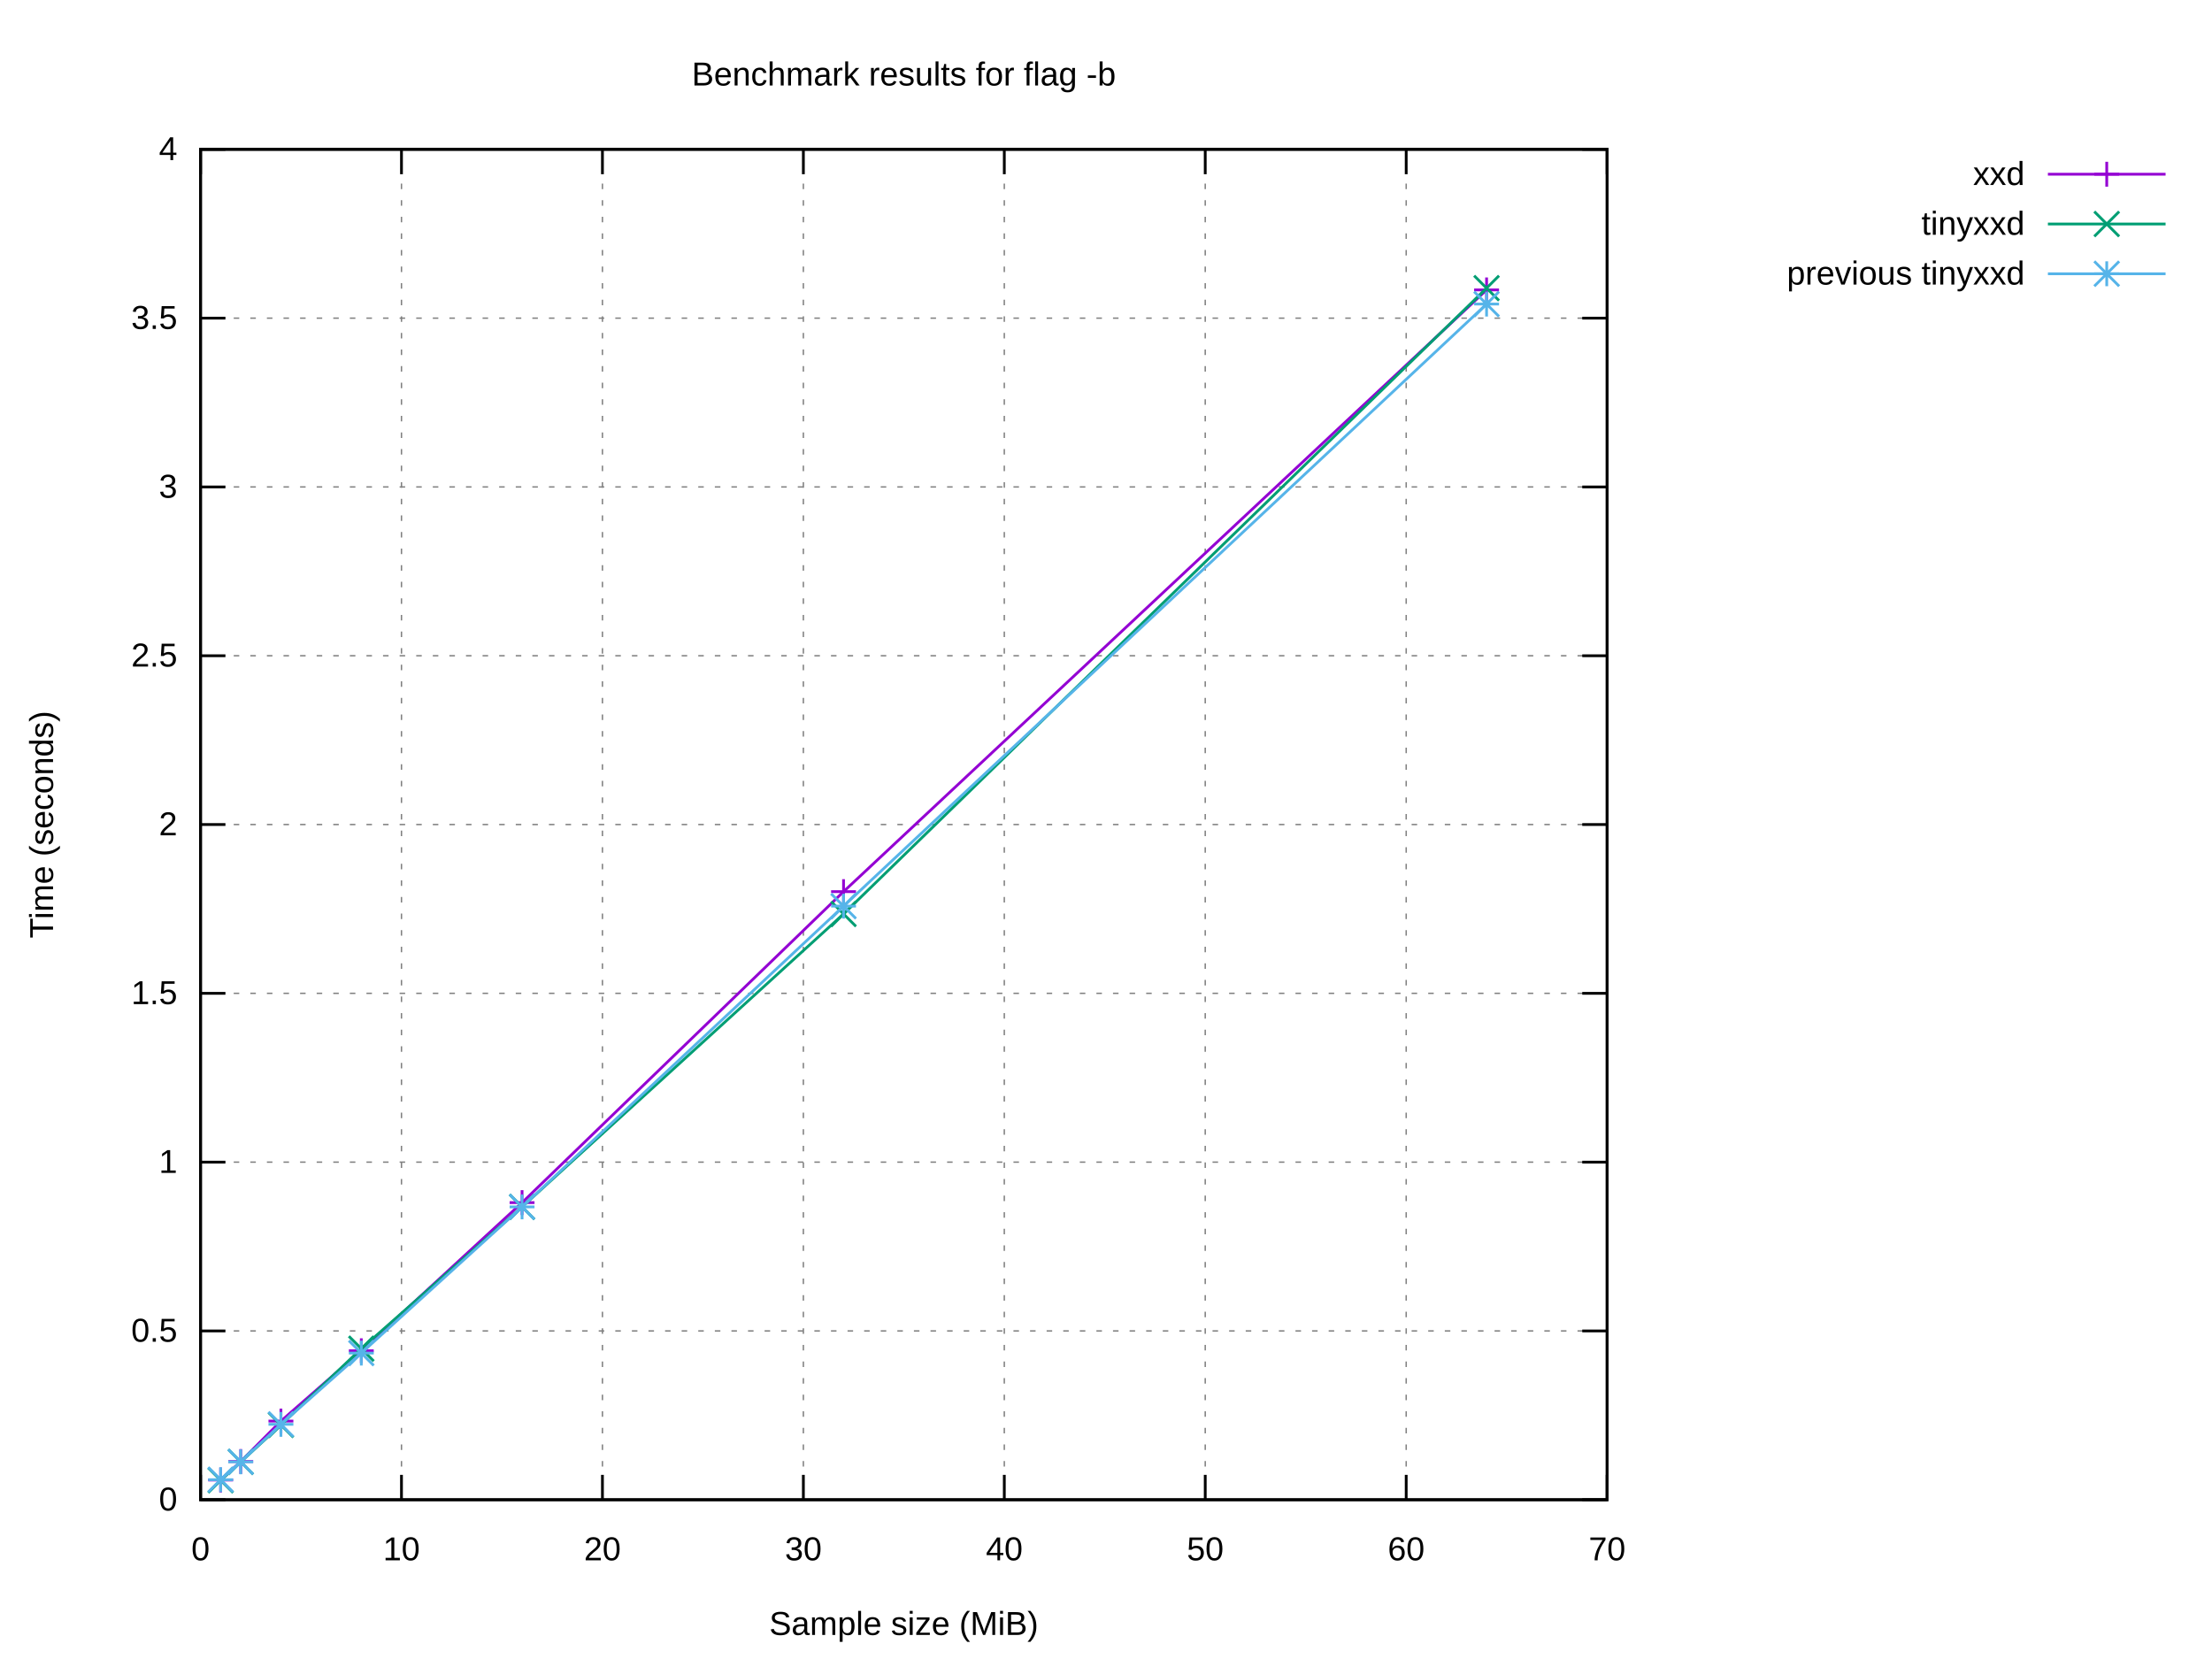
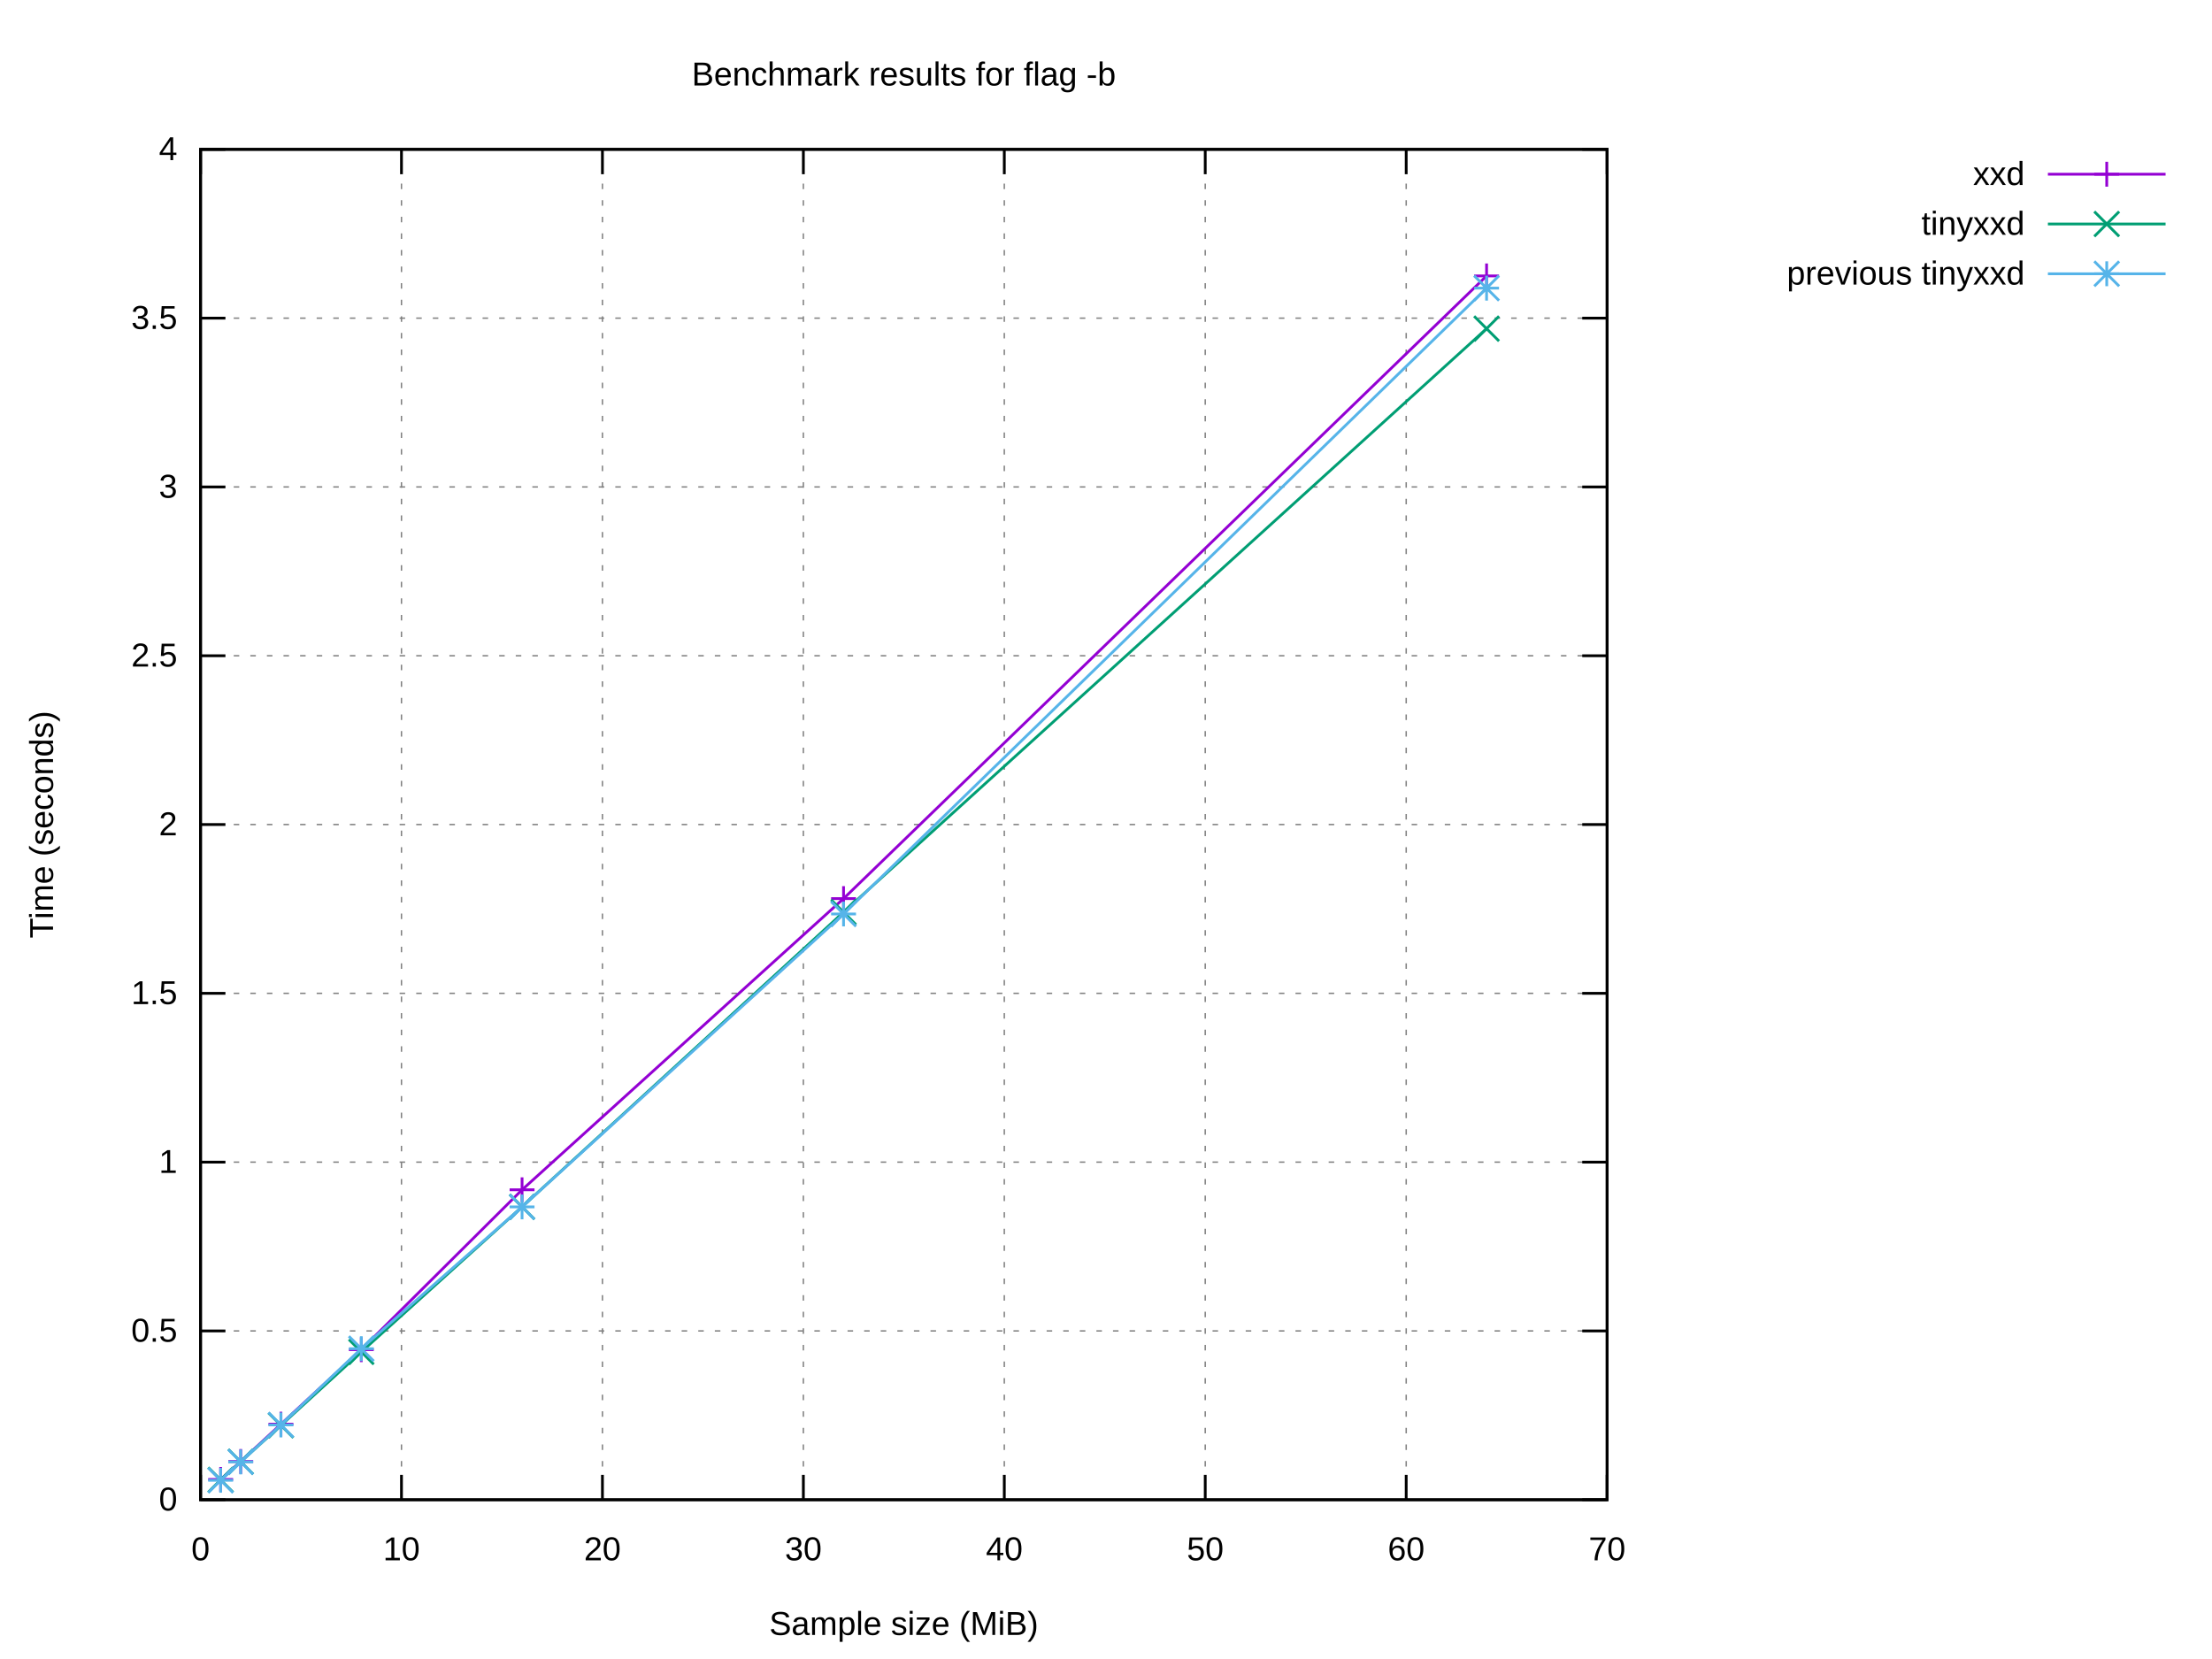
<svg xmlns="http://www.w3.org/2000/svg" xmlns:xlink="http://www.w3.org/1999/xlink" width="800" height="600" viewBox="0 0 800 600">
  <g id="gnuplot_canvas">
    <rect x="0" y="0" width="800" height="600" fill="#ffffff" />
    <defs>
      <circle id="gpDot" r="0.5" stroke-width="0.5" stroke="currentColor" />
      <path id="gpPt0" stroke-width="0.222" stroke="currentColor" d="M-1,0 h2 M0,-1 v2" />
      <path id="gpPt1" stroke-width="0.222" stroke="currentColor" d="M-1,-1 L1,1 M1,-1 L-1,1" />
      <path id="gpPt2" stroke-width="0.222" stroke="currentColor" d="M-1,0 L1,0 M0,-1 L0,1 M-1,-1 L1,1 M-1,1 L1,-1" />
      <rect id="gpPt3" stroke-width="0.222" stroke="currentColor" x="-1" y="-1" width="2" height="2" />
      <rect id="gpPt4" stroke-width="0.222" stroke="currentColor" fill="currentColor" x="-1" y="-1" width="2" height="2" />
      <circle id="gpPt5" stroke-width="0.222" stroke="currentColor" cx="0" cy="0" r="1" />
      <use xlink:href="#gpPt5" id="gpPt6" fill="currentColor" stroke="none" />
      <path id="gpPt7" stroke-width="0.222" stroke="currentColor" d="M0,-1.33 L-1.33,0.67 L1.33,0.67 z" />
      <use xlink:href="#gpPt7" id="gpPt8" fill="currentColor" stroke="none" />
      <use xlink:href="#gpPt7" id="gpPt9" stroke="currentColor" transform="rotate(180)" />
      <use xlink:href="#gpPt9" id="gpPt10" fill="currentColor" stroke="none" />
      <use xlink:href="#gpPt3" id="gpPt11" stroke="currentColor" transform="rotate(45)" />
      <use xlink:href="#gpPt11" id="gpPt12" fill="currentColor" stroke="none" />
      <path id="gpPt13" stroke-width="0.222" stroke="currentColor" d="M0,1.330 L1.265,0.411 L0.782,-1.067 L-0.782,-1.076 L-1.265,0.411 z" />
      <use xlink:href="#gpPt13" id="gpPt14" fill="currentColor" stroke="none" />
      <filter id="textbox" filterUnits="objectBoundingBox" x="0" y="0" height="1" width="1">
        <feFlood flood-color="#FFFFFF" flood-opacity="1" result="bgnd" />
        <feComposite in="SourceGraphic" in2="bgnd" operator="atop" />
      </filter>
      <filter id="greybox" filterUnits="objectBoundingBox" x="0" y="0" height="1" width="1">
        <feFlood flood-color="lightgrey" flood-opacity="1" result="grey" />
        <feComposite in="SourceGraphic" in2="grey" operator="atop" />
      </filter>
    </defs>
    <g fill="none" color="#FFFFFF" stroke="currentColor" stroke-width="1.00" stroke-linecap="butt" stroke-linejoin="miter">
</g>
    <g fill="none" color="black" stroke="currentColor" stroke-width="1.00" stroke-linecap="butt" stroke-linejoin="miter">
</g>
    <g fill="none" color="black" stroke="black" stroke-width="0.50" stroke-linecap="butt" stroke-linejoin="miter">
</g>
    <g fill="none" color="gray" stroke="currentColor" stroke-width="0.50" stroke-linecap="butt" stroke-linejoin="miter">
      <path stroke="gray" stroke-dasharray="2,4" class="gridline" d="M72.53,542.40 L581.24,542.40  " />
    </g>
    <g fill="none" color="gray" stroke="gray" stroke-width="1.00" stroke-linecap="butt" stroke-linejoin="miter">
</g>
    <g fill="none" color="black" stroke="currentColor" stroke-width="1.00" stroke-linecap="butt" stroke-linejoin="miter">
      <path stroke="black" d="M72.53,542.40 L81.53,542.40 M581.24,542.40 L572.24,542.40  " />
      <g transform="translate(64.14,546.30)" stroke="none" fill="black" font-family="Arial" font-size="12.00" text-anchor="end">
        <text>
          <tspan font-family="Arial"> 0</tspan>
        </text>
      </g>
    </g>
    <g fill="none" color="black" stroke="currentColor" stroke-width="1.00" stroke-linecap="butt" stroke-linejoin="miter">
</g>
    <g fill="none" color="black" stroke="black" stroke-width="0.50" stroke-linecap="butt" stroke-linejoin="miter">
</g>
    <g fill="none" color="gray" stroke="currentColor" stroke-width="0.50" stroke-linecap="butt" stroke-linejoin="miter">
      <path stroke="gray" stroke-dasharray="2,4" class="gridline" d="M72.53,481.35 L581.24,481.35  " />
    </g>
    <g fill="none" color="gray" stroke="gray" stroke-width="1.00" stroke-linecap="butt" stroke-linejoin="miter">
</g>
    <g fill="none" color="black" stroke="currentColor" stroke-width="1.00" stroke-linecap="butt" stroke-linejoin="miter">
      <path stroke="black" d="M72.53,481.35 L81.53,481.35 M581.24,481.35 L572.24,481.35  " />
      <g transform="translate(64.14,485.25)" stroke="none" fill="black" font-family="Arial" font-size="12.00" text-anchor="end">
        <text>
          <tspan font-family="Arial"> 0.5</tspan>
        </text>
      </g>
    </g>
    <g fill="none" color="black" stroke="currentColor" stroke-width="1.00" stroke-linecap="butt" stroke-linejoin="miter">
</g>
    <g fill="none" color="black" stroke="black" stroke-width="0.50" stroke-linecap="butt" stroke-linejoin="miter">
</g>
    <g fill="none" color="gray" stroke="currentColor" stroke-width="0.50" stroke-linecap="butt" stroke-linejoin="miter">
      <path stroke="gray" stroke-dasharray="2,4" class="gridline" d="M72.53,420.30 L581.24,420.30  " />
    </g>
    <g fill="none" color="gray" stroke="gray" stroke-width="1.00" stroke-linecap="butt" stroke-linejoin="miter">
</g>
    <g fill="none" color="black" stroke="currentColor" stroke-width="1.00" stroke-linecap="butt" stroke-linejoin="miter">
      <path stroke="black" d="M72.53,420.30 L81.53,420.30 M581.24,420.30 L572.24,420.30  " />
      <g transform="translate(64.14,424.20)" stroke="none" fill="black" font-family="Arial" font-size="12.00" text-anchor="end">
        <text>
          <tspan font-family="Arial"> 1</tspan>
        </text>
      </g>
    </g>
    <g fill="none" color="black" stroke="currentColor" stroke-width="1.00" stroke-linecap="butt" stroke-linejoin="miter">
</g>
    <g fill="none" color="black" stroke="black" stroke-width="0.50" stroke-linecap="butt" stroke-linejoin="miter">
</g>
    <g fill="none" color="gray" stroke="currentColor" stroke-width="0.50" stroke-linecap="butt" stroke-linejoin="miter">
      <path stroke="gray" stroke-dasharray="2,4" class="gridline" d="M72.53,359.25 L581.24,359.25  " />
    </g>
    <g fill="none" color="gray" stroke="gray" stroke-width="1.00" stroke-linecap="butt" stroke-linejoin="miter">
</g>
    <g fill="none" color="black" stroke="currentColor" stroke-width="1.00" stroke-linecap="butt" stroke-linejoin="miter">
      <path stroke="black" d="M72.53,359.25 L81.53,359.25 M581.24,359.25 L572.24,359.25  " />
      <g transform="translate(64.14,363.15)" stroke="none" fill="black" font-family="Arial" font-size="12.00" text-anchor="end">
        <text>
          <tspan font-family="Arial"> 1.5</tspan>
        </text>
      </g>
    </g>
    <g fill="none" color="black" stroke="currentColor" stroke-width="1.00" stroke-linecap="butt" stroke-linejoin="miter">
</g>
    <g fill="none" color="black" stroke="black" stroke-width="0.50" stroke-linecap="butt" stroke-linejoin="miter">
</g>
    <g fill="none" color="gray" stroke="currentColor" stroke-width="0.50" stroke-linecap="butt" stroke-linejoin="miter">
      <path stroke="gray" stroke-dasharray="2,4" class="gridline" d="M72.53,298.20 L581.24,298.20  " />
    </g>
    <g fill="none" color="gray" stroke="gray" stroke-width="1.00" stroke-linecap="butt" stroke-linejoin="miter">
</g>
    <g fill="none" color="black" stroke="currentColor" stroke-width="1.00" stroke-linecap="butt" stroke-linejoin="miter">
      <path stroke="black" d="M72.53,298.20 L81.53,298.20 M581.24,298.20 L572.24,298.20  " />
      <g transform="translate(64.14,302.10)" stroke="none" fill="black" font-family="Arial" font-size="12.00" text-anchor="end">
        <text>
          <tspan font-family="Arial"> 2</tspan>
        </text>
      </g>
    </g>
    <g fill="none" color="black" stroke="currentColor" stroke-width="1.00" stroke-linecap="butt" stroke-linejoin="miter">
</g>
    <g fill="none" color="black" stroke="black" stroke-width="0.50" stroke-linecap="butt" stroke-linejoin="miter">
</g>
    <g fill="none" color="gray" stroke="currentColor" stroke-width="0.50" stroke-linecap="butt" stroke-linejoin="miter">
      <path stroke="gray" stroke-dasharray="2,4" class="gridline" d="M72.53,237.16 L581.24,237.16  " />
    </g>
    <g fill="none" color="gray" stroke="gray" stroke-width="1.00" stroke-linecap="butt" stroke-linejoin="miter">
</g>
    <g fill="none" color="black" stroke="currentColor" stroke-width="1.00" stroke-linecap="butt" stroke-linejoin="miter">
      <path stroke="black" d="M72.53,237.16 L81.53,237.16 M581.24,237.16 L572.24,237.16  " />
      <g transform="translate(64.14,241.06)" stroke="none" fill="black" font-family="Arial" font-size="12.00" text-anchor="end">
        <text>
          <tspan font-family="Arial"> 2.5</tspan>
        </text>
      </g>
    </g>
    <g fill="none" color="black" stroke="currentColor" stroke-width="1.00" stroke-linecap="butt" stroke-linejoin="miter">
</g>
    <g fill="none" color="black" stroke="black" stroke-width="0.50" stroke-linecap="butt" stroke-linejoin="miter">
</g>
    <g fill="none" color="gray" stroke="currentColor" stroke-width="0.50" stroke-linecap="butt" stroke-linejoin="miter">
      <path stroke="gray" stroke-dasharray="2,4" class="gridline" d="M72.53,176.11 L581.24,176.11  " />
    </g>
    <g fill="none" color="gray" stroke="gray" stroke-width="1.00" stroke-linecap="butt" stroke-linejoin="miter">
</g>
    <g fill="none" color="black" stroke="currentColor" stroke-width="1.00" stroke-linecap="butt" stroke-linejoin="miter">
      <path stroke="black" d="M72.53,176.11 L81.53,176.11 M581.24,176.11 L572.24,176.11  " />
      <g transform="translate(64.14,180.01)" stroke="none" fill="black" font-family="Arial" font-size="12.00" text-anchor="end">
        <text>
          <tspan font-family="Arial"> 3</tspan>
        </text>
      </g>
    </g>
    <g fill="none" color="black" stroke="currentColor" stroke-width="1.00" stroke-linecap="butt" stroke-linejoin="miter">
</g>
    <g fill="none" color="black" stroke="black" stroke-width="0.50" stroke-linecap="butt" stroke-linejoin="miter">
</g>
    <g fill="none" color="gray" stroke="currentColor" stroke-width="0.50" stroke-linecap="butt" stroke-linejoin="miter">
      <path stroke="gray" stroke-dasharray="2,4" class="gridline" d="M72.53,115.06 L581.24,115.06  " />
    </g>
    <g fill="none" color="gray" stroke="gray" stroke-width="1.00" stroke-linecap="butt" stroke-linejoin="miter">
</g>
    <g fill="none" color="black" stroke="currentColor" stroke-width="1.00" stroke-linecap="butt" stroke-linejoin="miter">
      <path stroke="black" d="M72.53,115.06 L81.53,115.06 M581.24,115.06 L572.24,115.06  " />
      <g transform="translate(64.14,118.96)" stroke="none" fill="black" font-family="Arial" font-size="12.00" text-anchor="end">
        <text>
          <tspan font-family="Arial"> 3.5</tspan>
        </text>
      </g>
    </g>
    <g fill="none" color="black" stroke="currentColor" stroke-width="1.00" stroke-linecap="butt" stroke-linejoin="miter">
</g>
    <g fill="none" color="black" stroke="black" stroke-width="0.50" stroke-linecap="butt" stroke-linejoin="miter">
</g>
    <g fill="none" color="gray" stroke="currentColor" stroke-width="0.50" stroke-linecap="butt" stroke-linejoin="miter">
      <path stroke="gray" stroke-dasharray="2,4" class="gridline" d="M72.53,54.01 L581.24,54.01  " />
    </g>
    <g fill="none" color="gray" stroke="gray" stroke-width="1.00" stroke-linecap="butt" stroke-linejoin="miter">
</g>
    <g fill="none" color="black" stroke="currentColor" stroke-width="1.00" stroke-linecap="butt" stroke-linejoin="miter">
      <path stroke="black" d="M72.53,54.01 L81.53,54.01 M581.24,54.01 L572.24,54.01  " />
      <g transform="translate(64.14,57.91)" stroke="none" fill="black" font-family="Arial" font-size="12.00" text-anchor="end">
        <text>
          <tspan font-family="Arial"> 4</tspan>
        </text>
      </g>
    </g>
    <g fill="none" color="black" stroke="currentColor" stroke-width="1.00" stroke-linecap="butt" stroke-linejoin="miter">
</g>
    <g fill="none" color="black" stroke="black" stroke-width="0.50" stroke-linecap="butt" stroke-linejoin="miter">
</g>
    <g fill="none" color="gray" stroke="currentColor" stroke-width="0.50" stroke-linecap="butt" stroke-linejoin="miter">
      <path stroke="gray" stroke-dasharray="2,4" class="gridline" d="M72.53,542.40 L72.53,54.01  " />
    </g>
    <g fill="none" color="gray" stroke="gray" stroke-width="1.00" stroke-linecap="butt" stroke-linejoin="miter">
</g>
    <g fill="none" color="black" stroke="currentColor" stroke-width="1.00" stroke-linecap="butt" stroke-linejoin="miter">
      <path stroke="black" d="M72.53,542.40 L72.53,533.40 M72.53,54.01 L72.53,63.01  " />
      <g transform="translate(72.53,564.30)" stroke="none" fill="black" font-family="Arial" font-size="12.00" text-anchor="middle">
        <text>
          <tspan font-family="Arial"> 0</tspan>
        </text>
      </g>
    </g>
    <g fill="none" color="black" stroke="currentColor" stroke-width="1.00" stroke-linecap="butt" stroke-linejoin="miter">
</g>
    <g fill="none" color="black" stroke="black" stroke-width="0.50" stroke-linecap="butt" stroke-linejoin="miter">
</g>
    <g fill="none" color="gray" stroke="currentColor" stroke-width="0.50" stroke-linecap="butt" stroke-linejoin="miter">
      <path stroke="gray" stroke-dasharray="2,4" class="gridline" d="M145.20,542.40 L145.20,54.01  " />
    </g>
    <g fill="none" color="gray" stroke="gray" stroke-width="1.00" stroke-linecap="butt" stroke-linejoin="miter">
</g>
    <g fill="none" color="black" stroke="currentColor" stroke-width="1.00" stroke-linecap="butt" stroke-linejoin="miter">
      <path stroke="black" d="M145.20,542.40 L145.20,533.40 M145.20,54.01 L145.20,63.01  " />
      <g transform="translate(145.20,564.30)" stroke="none" fill="black" font-family="Arial" font-size="12.00" text-anchor="middle">
        <text>
          <tspan font-family="Arial"> 10</tspan>
        </text>
      </g>
    </g>
    <g fill="none" color="black" stroke="currentColor" stroke-width="1.00" stroke-linecap="butt" stroke-linejoin="miter">
</g>
    <g fill="none" color="black" stroke="black" stroke-width="0.50" stroke-linecap="butt" stroke-linejoin="miter">
</g>
    <g fill="none" color="gray" stroke="currentColor" stroke-width="0.50" stroke-linecap="butt" stroke-linejoin="miter">
      <path stroke="gray" stroke-dasharray="2,4" class="gridline" d="M217.88,542.40 L217.88,54.01  " />
    </g>
    <g fill="none" color="gray" stroke="gray" stroke-width="1.00" stroke-linecap="butt" stroke-linejoin="miter">
</g>
    <g fill="none" color="black" stroke="currentColor" stroke-width="1.00" stroke-linecap="butt" stroke-linejoin="miter">
      <path stroke="black" d="M217.88,542.40 L217.88,533.40 M217.88,54.01 L217.88,63.01  " />
      <g transform="translate(217.88,564.30)" stroke="none" fill="black" font-family="Arial" font-size="12.00" text-anchor="middle">
        <text>
          <tspan font-family="Arial"> 20</tspan>
        </text>
      </g>
    </g>
    <g fill="none" color="black" stroke="currentColor" stroke-width="1.00" stroke-linecap="butt" stroke-linejoin="miter">
</g>
    <g fill="none" color="black" stroke="black" stroke-width="0.50" stroke-linecap="butt" stroke-linejoin="miter">
</g>
    <g fill="none" color="gray" stroke="currentColor" stroke-width="0.50" stroke-linecap="butt" stroke-linejoin="miter">
      <path stroke="gray" stroke-dasharray="2,4" class="gridline" d="M290.55,542.40 L290.55,54.01  " />
    </g>
    <g fill="none" color="gray" stroke="gray" stroke-width="1.00" stroke-linecap="butt" stroke-linejoin="miter">
</g>
    <g fill="none" color="black" stroke="currentColor" stroke-width="1.00" stroke-linecap="butt" stroke-linejoin="miter">
      <path stroke="black" d="M290.55,542.40 L290.55,533.40 M290.55,54.01 L290.55,63.01  " />
      <g transform="translate(290.55,564.30)" stroke="none" fill="black" font-family="Arial" font-size="12.00" text-anchor="middle">
        <text>
          <tspan font-family="Arial"> 30</tspan>
        </text>
      </g>
    </g>
    <g fill="none" color="black" stroke="currentColor" stroke-width="1.00" stroke-linecap="butt" stroke-linejoin="miter">
</g>
    <g fill="none" color="black" stroke="black" stroke-width="0.50" stroke-linecap="butt" stroke-linejoin="miter">
</g>
    <g fill="none" color="gray" stroke="currentColor" stroke-width="0.50" stroke-linecap="butt" stroke-linejoin="miter">
      <path stroke="gray" stroke-dasharray="2,4" class="gridline" d="M363.22,542.40 L363.22,54.01  " />
    </g>
    <g fill="none" color="gray" stroke="gray" stroke-width="1.00" stroke-linecap="butt" stroke-linejoin="miter">
</g>
    <g fill="none" color="black" stroke="currentColor" stroke-width="1.00" stroke-linecap="butt" stroke-linejoin="miter">
      <path stroke="black" d="M363.22,542.40 L363.22,533.40 M363.22,54.01 L363.22,63.01  " />
      <g transform="translate(363.22,564.30)" stroke="none" fill="black" font-family="Arial" font-size="12.00" text-anchor="middle">
        <text>
          <tspan font-family="Arial"> 40</tspan>
        </text>
      </g>
    </g>
    <g fill="none" color="black" stroke="currentColor" stroke-width="1.00" stroke-linecap="butt" stroke-linejoin="miter">
</g>
    <g fill="none" color="black" stroke="black" stroke-width="0.50" stroke-linecap="butt" stroke-linejoin="miter">
</g>
    <g fill="none" color="gray" stroke="currentColor" stroke-width="0.50" stroke-linecap="butt" stroke-linejoin="miter">
      <path stroke="gray" stroke-dasharray="2,4" class="gridline" d="M435.89,542.40 L435.89,54.01  " />
    </g>
    <g fill="none" color="gray" stroke="gray" stroke-width="1.00" stroke-linecap="butt" stroke-linejoin="miter">
</g>
    <g fill="none" color="black" stroke="currentColor" stroke-width="1.00" stroke-linecap="butt" stroke-linejoin="miter">
      <path stroke="black" d="M435.89,542.40 L435.89,533.40 M435.89,54.01 L435.89,63.01  " />
      <g transform="translate(435.89,564.30)" stroke="none" fill="black" font-family="Arial" font-size="12.00" text-anchor="middle">
        <text>
          <tspan font-family="Arial"> 50</tspan>
        </text>
      </g>
    </g>
    <g fill="none" color="black" stroke="currentColor" stroke-width="1.00" stroke-linecap="butt" stroke-linejoin="miter">
</g>
    <g fill="none" color="black" stroke="black" stroke-width="0.50" stroke-linecap="butt" stroke-linejoin="miter">
</g>
    <g fill="none" color="gray" stroke="currentColor" stroke-width="0.50" stroke-linecap="butt" stroke-linejoin="miter">
      <path stroke="gray" stroke-dasharray="2,4" class="gridline" d="M508.57,542.40 L508.57,54.01  " />
    </g>
    <g fill="none" color="gray" stroke="gray" stroke-width="1.00" stroke-linecap="butt" stroke-linejoin="miter">
</g>
    <g fill="none" color="black" stroke="currentColor" stroke-width="1.00" stroke-linecap="butt" stroke-linejoin="miter">
      <path stroke="black" d="M508.57,542.40 L508.57,533.40 M508.57,54.01 L508.57,63.01  " />
      <g transform="translate(508.57,564.30)" stroke="none" fill="black" font-family="Arial" font-size="12.00" text-anchor="middle">
        <text>
          <tspan font-family="Arial"> 60</tspan>
        </text>
      </g>
    </g>
    <g fill="none" color="black" stroke="currentColor" stroke-width="1.00" stroke-linecap="butt" stroke-linejoin="miter">
</g>
    <g fill="none" color="black" stroke="black" stroke-width="0.50" stroke-linecap="butt" stroke-linejoin="miter">
</g>
    <g fill="none" color="gray" stroke="currentColor" stroke-width="0.50" stroke-linecap="butt" stroke-linejoin="miter">
      <path stroke="gray" stroke-dasharray="2,4" class="gridline" d="M581.24,542.40 L581.24,54.01  " />
    </g>
    <g fill="none" color="gray" stroke="gray" stroke-width="1.00" stroke-linecap="butt" stroke-linejoin="miter">
</g>
    <g fill="none" color="black" stroke="currentColor" stroke-width="1.00" stroke-linecap="butt" stroke-linejoin="miter">
      <path stroke="black" d="M581.24,542.40 L581.24,533.40 M581.24,54.01 L581.24,63.01  " />
      <g transform="translate(581.24,564.30)" stroke="none" fill="black" font-family="Arial" font-size="12.00" text-anchor="middle">
        <text>
          <tspan font-family="Arial"> 70</tspan>
        </text>
      </g>
    </g>
    <g fill="none" color="black" stroke="currentColor" stroke-width="1.00" stroke-linecap="butt" stroke-linejoin="miter">
</g>
    <g fill="none" color="black" stroke="currentColor" stroke-width="1.00" stroke-linecap="butt" stroke-linejoin="miter">
      <path stroke="black" d="M72.53,54.01 L72.53,542.40 L581.24,542.40 L581.24,54.01 L72.53,54.01 Z  " />
    </g>
    <g fill="none" color="black" stroke="currentColor" stroke-width="1.00" stroke-linecap="butt" stroke-linejoin="miter">
</g>
    <g id="gnuplot_plot_1">
      <g fill="none" color="black" stroke="currentColor" stroke-width="1.00" stroke-linecap="butt" stroke-linejoin="miter">
        <g transform="translate(732.26,66.91)" stroke="none" fill="black" font-family="Arial" font-size="12.00" text-anchor="end">
          <text>
            <tspan font-family="Arial">xxd</tspan>
          </text>
        </g>
      </g>
      <g fill="none" color="black" stroke="currentColor" stroke-width="1.00" stroke-linecap="butt" stroke-linejoin="miter">
-         <path stroke="rgb(148,   0, 211)" d="M740.65,63.01 L783.21,63.01 M537.64,104.85 L305.08,322.47 L188.81,434.94 L130.67,488.52 L101.60,513.95 L87.06,528.57   L79.80,535.27  " />
-         <use xlink:href="#gpPt0" transform="translate(537.64,104.85) scale(4.50)" color="rgb(148,   0, 211)" />
-         <use xlink:href="#gpPt0" transform="translate(305.08,322.47) scale(4.50)" color="rgb(148,   0, 211)" />
-         <use xlink:href="#gpPt0" transform="translate(188.81,434.94) scale(4.50)" color="rgb(148,   0, 211)" />
-         <use xlink:href="#gpPt0" transform="translate(130.67,488.52) scale(4.50)" color="rgb(148,   0, 211)" />
-         <use xlink:href="#gpPt0" transform="translate(101.60,513.95) scale(4.50)" color="rgb(148,   0, 211)" />
-         <use xlink:href="#gpPt0" transform="translate(87.06,528.57) scale(4.50)" color="rgb(148,   0, 211)" />
-         <use xlink:href="#gpPt0" transform="translate(79.80,535.27) scale(4.50)" color="rgb(148,   0, 211)" />
+         <path stroke="rgb(148,   0, 211)" d="M740.65,63.01 L783.21,63.01 M537.64,99.79 L305.08,324.99 L188.81,430.30 L130.67,488.13 L101.60,515.07 L87.06,528.56   L79.80,535.06  " />
+         <use xlink:href="#gpPt0" transform="translate(537.64,99.79) scale(4.50)" color="rgb(148,   0, 211)" />
+         <use xlink:href="#gpPt0" transform="translate(305.08,324.99) scale(4.50)" color="rgb(148,   0, 211)" />
+         <use xlink:href="#gpPt0" transform="translate(188.81,430.30) scale(4.50)" color="rgb(148,   0, 211)" />
+         <use xlink:href="#gpPt0" transform="translate(130.67,488.13) scale(4.50)" color="rgb(148,   0, 211)" />
+         <use xlink:href="#gpPt0" transform="translate(101.60,515.07) scale(4.50)" color="rgb(148,   0, 211)" />
+         <use xlink:href="#gpPt0" transform="translate(87.06,528.56) scale(4.50)" color="rgb(148,   0, 211)" />
+         <use xlink:href="#gpPt0" transform="translate(79.80,535.06) scale(4.50)" color="rgb(148,   0, 211)" />
        <use xlink:href="#gpPt0" transform="translate(761.93,63.01) scale(4.50)" color="rgb(148,   0, 211)" />
      </g>
    </g>
    <g id="gnuplot_plot_2">
      <g fill="none" color="black" stroke="currentColor" stroke-width="1.00" stroke-linecap="butt" stroke-linejoin="miter">
        <g transform="translate(732.26,84.91)" stroke="none" fill="black" font-family="Arial" font-size="12.00" text-anchor="end">
          <text>
            <tspan font-family="Arial">tinyxxd</tspan>
          </text>
        </g>
      </g>
      <g fill="none" color="black" stroke="currentColor" stroke-width="1.00" stroke-linecap="butt" stroke-linejoin="miter">
-         <path stroke="rgb(  0, 158, 115)" d="M740.65,81.01 L783.21,81.01 M537.64,104.21 L305.08,330.55 L188.81,436.49 L130.67,487.77 L101.60,515.35 L87.06,528.72   L79.80,535.37  " />
-         <use xlink:href="#gpPt1" transform="translate(537.64,104.21) scale(4.50)" color="rgb(  0, 158, 115)" />
-         <use xlink:href="#gpPt1" transform="translate(305.08,330.55) scale(4.50)" color="rgb(  0, 158, 115)" />
-         <use xlink:href="#gpPt1" transform="translate(188.81,436.49) scale(4.50)" color="rgb(  0, 158, 115)" />
-         <use xlink:href="#gpPt1" transform="translate(130.67,487.77) scale(4.50)" color="rgb(  0, 158, 115)" />
-         <use xlink:href="#gpPt1" transform="translate(101.60,515.35) scale(4.50)" color="rgb(  0, 158, 115)" />
-         <use xlink:href="#gpPt1" transform="translate(87.06,528.72) scale(4.50)" color="rgb(  0, 158, 115)" />
-         <use xlink:href="#gpPt1" transform="translate(79.80,535.37) scale(4.50)" color="rgb(  0, 158, 115)" />
+         <path stroke="rgb(  0, 158, 115)" d="M740.65,81.01 L783.21,81.01 M537.64,118.86 L305.08,329.90 L188.81,436.47 L130.67,488.93 L101.60,515.49 L87.06,528.65   L79.80,535.21  " />
+         <use xlink:href="#gpPt1" transform="translate(537.64,118.86) scale(4.50)" color="rgb(  0, 158, 115)" />
+         <use xlink:href="#gpPt1" transform="translate(305.08,329.90) scale(4.50)" color="rgb(  0, 158, 115)" />
+         <use xlink:href="#gpPt1" transform="translate(188.81,436.47) scale(4.50)" color="rgb(  0, 158, 115)" />
+         <use xlink:href="#gpPt1" transform="translate(130.67,488.93) scale(4.50)" color="rgb(  0, 158, 115)" />
+         <use xlink:href="#gpPt1" transform="translate(101.60,515.49) scale(4.50)" color="rgb(  0, 158, 115)" />
+         <use xlink:href="#gpPt1" transform="translate(87.06,528.65) scale(4.50)" color="rgb(  0, 158, 115)" />
+         <use xlink:href="#gpPt1" transform="translate(79.80,535.21) scale(4.50)" color="rgb(  0, 158, 115)" />
        <use xlink:href="#gpPt1" transform="translate(761.93,81.01) scale(4.50)" color="rgb(  0, 158, 115)" />
      </g>
    </g>
    <g id="gnuplot_plot_3">
      <g fill="none" color="black" stroke="currentColor" stroke-width="1.00" stroke-linecap="butt" stroke-linejoin="miter">
        <g transform="translate(732.26,102.91)" stroke="none" fill="black" font-family="Arial" font-size="12.00" text-anchor="end">
          <text>
            <tspan font-family="Arial">previous tinyxxd</tspan>
          </text>
        </g>
      </g>
      <g fill="none" color="black" stroke="currentColor" stroke-width="1.00" stroke-linecap="butt" stroke-linejoin="miter">
-         <path stroke="rgb( 86, 180, 233)" d="M740.65,99.01 L783.21,99.01 M537.64,109.97 L305.08,327.72 L188.81,436.49 L130.67,489.36 L101.60,515.13 L87.06,528.69   L79.80,535.15  " />
-         <use xlink:href="#gpPt2" transform="translate(537.64,109.97) scale(4.50)" color="rgb( 86, 180, 233)" />
-         <use xlink:href="#gpPt2" transform="translate(305.08,327.72) scale(4.50)" color="rgb( 86, 180, 233)" />
+         <path stroke="rgb( 86, 180, 233)" d="M740.65,99.01 L783.21,99.01 M537.64,104.21 L305.08,330.55 L188.81,436.49 L130.67,487.77 L101.60,515.35 L87.06,528.72   L79.80,535.37  " />
+         <use xlink:href="#gpPt2" transform="translate(537.64,104.21) scale(4.50)" color="rgb( 86, 180, 233)" />
+         <use xlink:href="#gpPt2" transform="translate(305.08,330.55) scale(4.50)" color="rgb( 86, 180, 233)" />
        <use xlink:href="#gpPt2" transform="translate(188.81,436.49) scale(4.50)" color="rgb( 86, 180, 233)" />
-         <use xlink:href="#gpPt2" transform="translate(130.67,489.36) scale(4.50)" color="rgb( 86, 180, 233)" />
-         <use xlink:href="#gpPt2" transform="translate(101.60,515.13) scale(4.50)" color="rgb( 86, 180, 233)" />
-         <use xlink:href="#gpPt2" transform="translate(87.06,528.69) scale(4.50)" color="rgb( 86, 180, 233)" />
-         <use xlink:href="#gpPt2" transform="translate(79.80,535.15) scale(4.50)" color="rgb( 86, 180, 233)" />
+         <use xlink:href="#gpPt2" transform="translate(130.67,487.77) scale(4.50)" color="rgb( 86, 180, 233)" />
+         <use xlink:href="#gpPt2" transform="translate(101.60,515.35) scale(4.50)" color="rgb( 86, 180, 233)" />
+         <use xlink:href="#gpPt2" transform="translate(87.06,528.72) scale(4.50)" color="rgb( 86, 180, 233)" />
+         <use xlink:href="#gpPt2" transform="translate(79.80,535.37) scale(4.50)" color="rgb( 86, 180, 233)" />
        <use xlink:href="#gpPt2" transform="translate(761.93,99.01) scale(4.50)" color="rgb( 86, 180, 233)" />
      </g>
    </g>
    <g fill="none" color="#FFFFFF" stroke="rgb( 86, 180, 233)" stroke-width="2.00" stroke-linecap="butt" stroke-linejoin="miter">
</g>
    <g fill="none" color="black" stroke="currentColor" stroke-width="2.00" stroke-linecap="butt" stroke-linejoin="miter">
</g>
    <g fill="none" color="black" stroke="black" stroke-width="1.00" stroke-linecap="butt" stroke-linejoin="miter">
</g>
    <g fill="none" color="black" stroke="currentColor" stroke-width="1.00" stroke-linecap="butt" stroke-linejoin="miter">
      <path stroke="black" d="M72.53,54.01 L72.53,542.40 L581.24,542.40 L581.24,54.01 L72.53,54.01 Z  " />
      <g transform="translate(19.18,298.21) rotate(270.00)" stroke="none" fill="black" font-family="Arial" font-size="12.00" text-anchor="middle">
        <text>
          <tspan font-family="Arial">Time (seconds)</tspan>
        </text>
      </g>
    </g>
    <g fill="none" color="black" stroke="currentColor" stroke-width="1.00" stroke-linecap="butt" stroke-linejoin="miter">
      <g transform="translate(326.88,591.30)" stroke="none" fill="black" font-family="Arial" font-size="12.00" text-anchor="middle">
        <text>
          <tspan font-family="Arial">Sample size (MiB)</tspan>
        </text>
      </g>
    </g>
    <g fill="none" color="black" stroke="currentColor" stroke-width="1.00" stroke-linecap="butt" stroke-linejoin="miter">
</g>
    <g fill="none" color="black" stroke="currentColor" stroke-width="1.00" stroke-linecap="butt" stroke-linejoin="miter">
      <g transform="translate(326.88,30.91)" stroke="none" fill="black" font-family="Arial" font-size="12.00" text-anchor="middle">
        <text>
          <tspan font-family="Arial">Benchmark results for flag -b</tspan>
        </text>
      </g>
    </g>
    <g fill="none" color="black" stroke="currentColor" stroke-width="1.00" stroke-linecap="butt" stroke-linejoin="miter">
</g>
  </g>
</svg>
